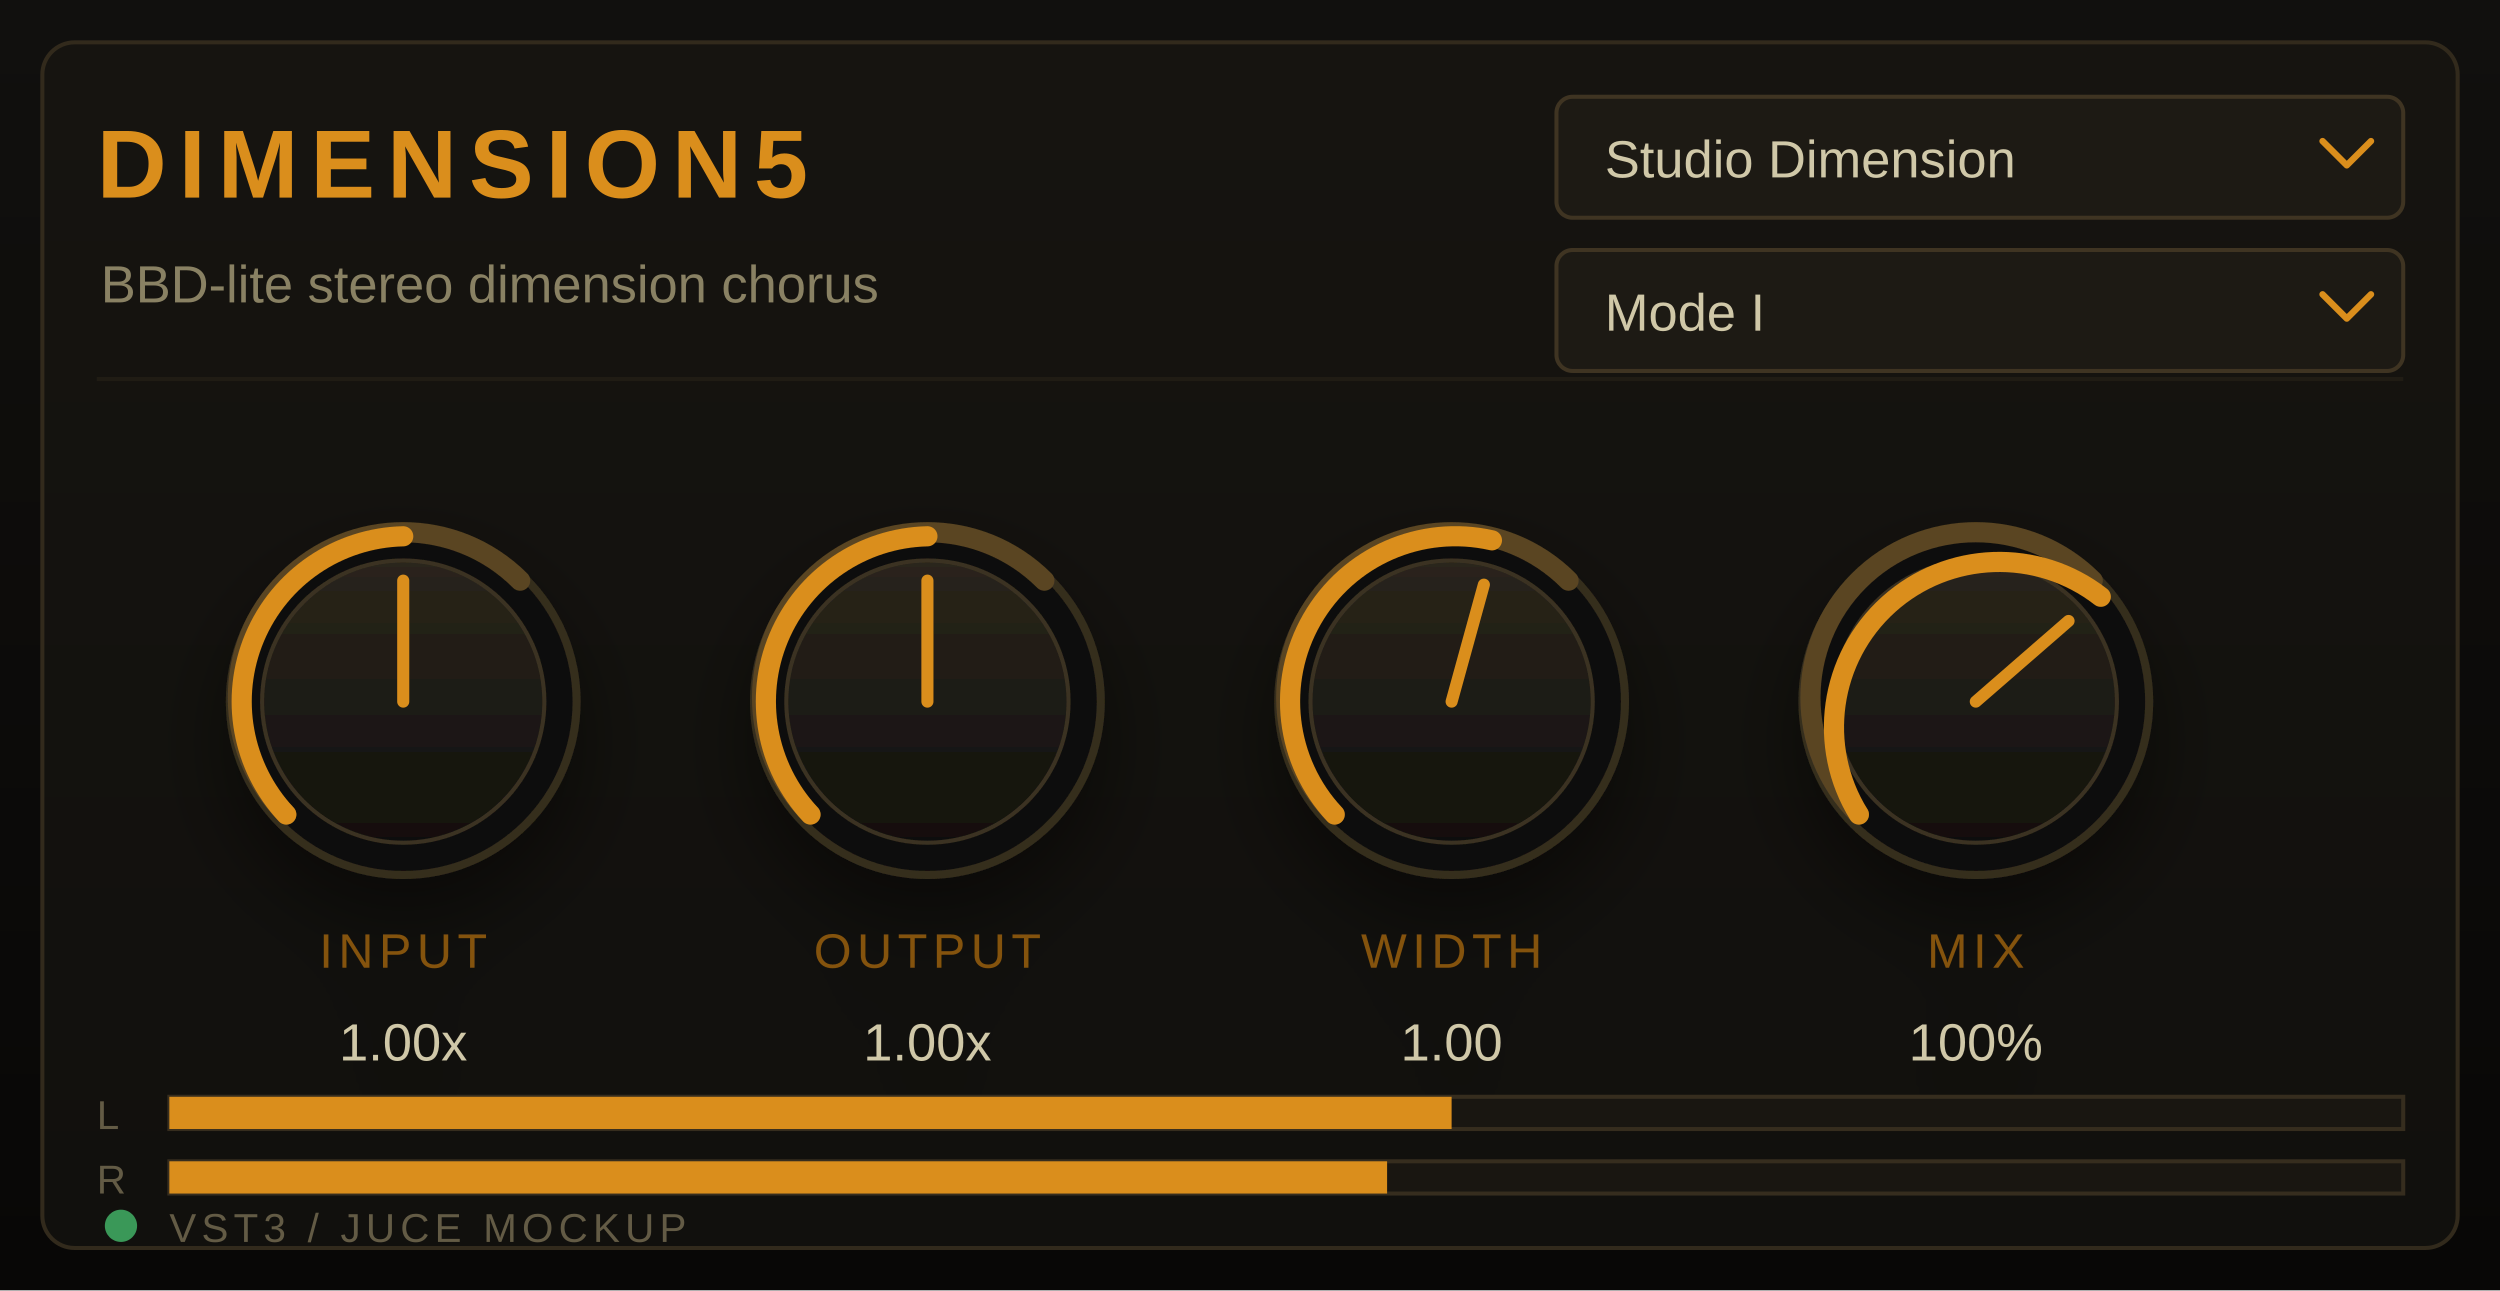
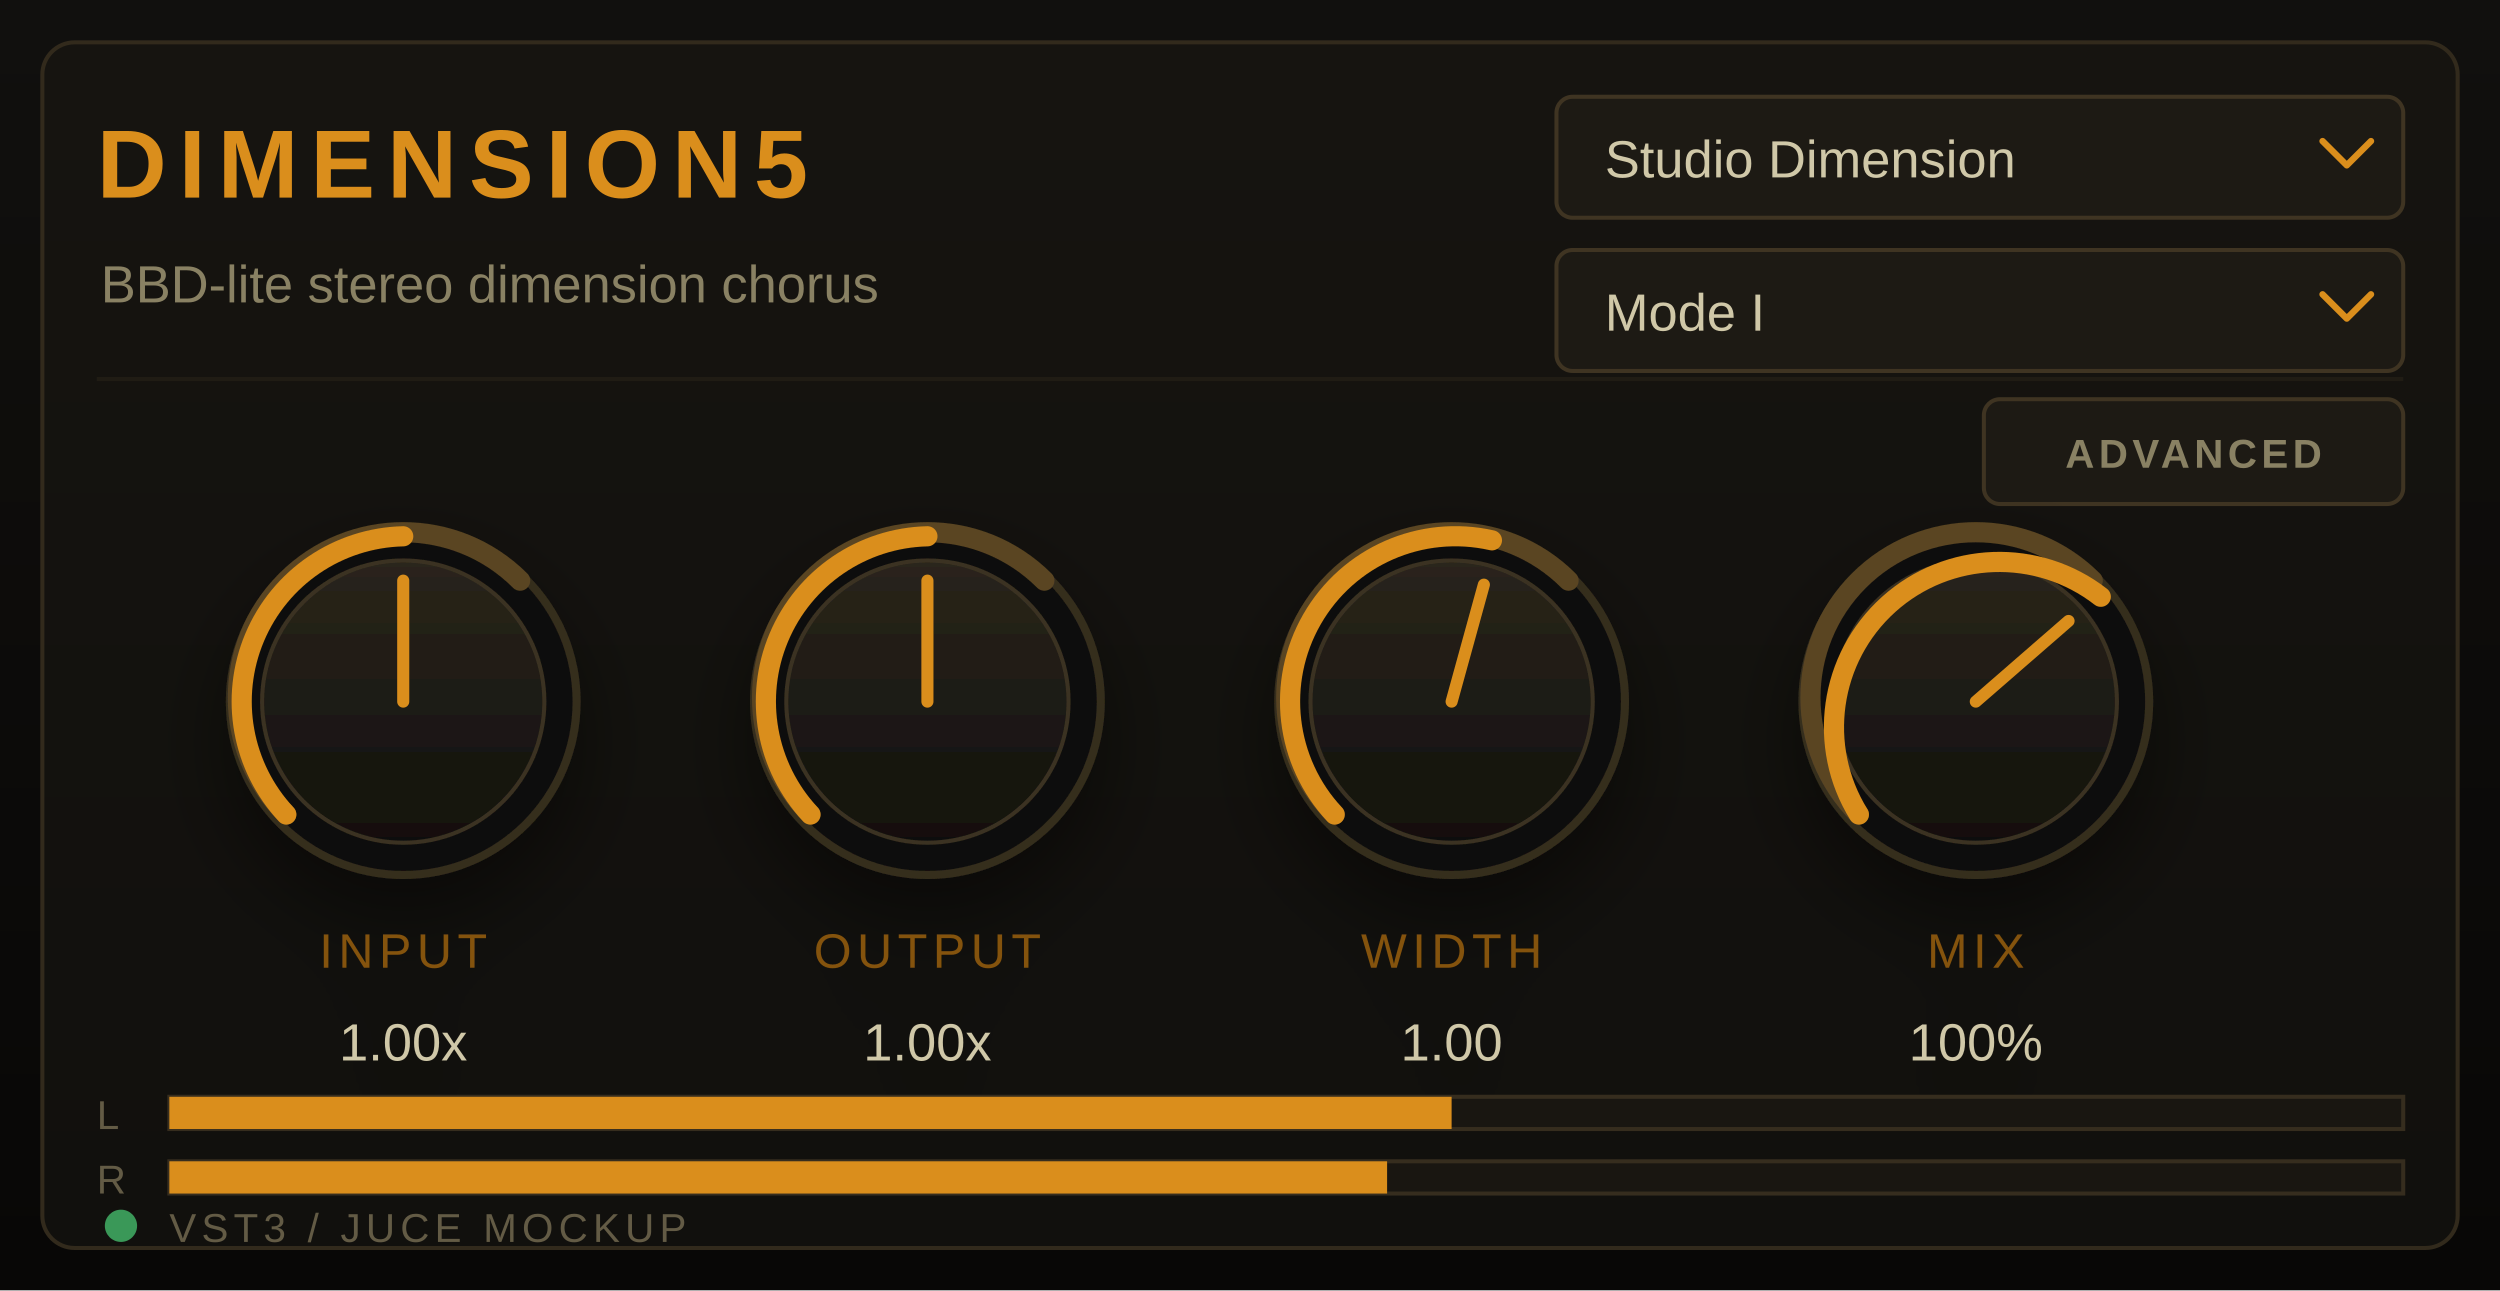
<svg xmlns="http://www.w3.org/2000/svg" width="620" height="320" viewBox="0 0 620 320" role="img" aria-labelledby="title desc">
  <defs>
    <linearGradient id="outerBg" x1="0" y1="0" x2="0" y2="1">
      <stop offset="0" stop-color="#11100e" />
      <stop offset="1" stop-color="#080706" />
    </linearGradient>
    <linearGradient id="panelBg" x1="0" y1="0" x2="0" y2="1">
      <stop offset="0" stop-color="#161410" />
      <stop offset="1" stop-color="#11100d" />
    </linearGradient>
    <linearGradient id="knobFace" x1="0" y1="0" x2="0" y2="1">
      <stop offset="0" stop-color="#2a251b" />
      <stop offset="1" stop-color="#11100d" />
    </linearGradient>
    <filter id="softShadow" x="-20%" y="-20%" width="140%" height="140%">
      <feDropShadow dx="0" dy="10" stdDeviation="10" flood-color="#000000" flood-opacity="0.45" />
    </filter>
  </defs>
  <rect width="620" height="320" fill="url(#outerBg)" />
  <rect x="10.5" y="10.5" width="599" height="299" rx="8" fill="url(#panelBg)" stroke="#322a1c" />
  <g transform="translate(24 24)">
    <text x="0" y="25" fill="#da8e1c" font-family="Rajdhani, Segoe UI, Arial, sans-serif" font-size="24" font-weight="700" letter-spacing="3">DIMENSION5</text>
    <text x="1" y="51" fill="#898163" font-family="Segoe UI, Arial, sans-serif" font-size="13">BBD-lite stereo dimension chorus</text>
    <g transform="translate(362 0)">
      <rect x="0" y="0" width="210" height="30" rx="4" fill="#1d1a14" stroke="#3f3422" />
      <text x="12" y="20" fill="#d0c8a8" font-family="Segoe UI, Arial, sans-serif" font-size="13">Studio Dimension</text>
      <path d="M190 11 l6 6 l6 -6" fill="none" stroke="#da8e1c" stroke-width="1.6" stroke-linecap="round" stroke-linejoin="round" />
      <rect x="0" y="38" width="210" height="30" rx="4" fill="#1d1a14" stroke="#3f3422" />
      <text x="12" y="58" fill="#d0c8a8" font-family="Segoe UI, Arial, sans-serif" font-size="13">Mode I</text>
      <path d="M190 49 l6 6 l6 -6" fill="none" stroke="#da8e1c" stroke-width="1.6" stroke-linecap="round" stroke-linejoin="round" />
    </g>
    <line x1="0" y1="70" x2="572" y2="70" stroke="#201c14" />
+   </g>
+   <g transform="translate(492 99)">
+     <rect x="0" y="0" width="104" height="26" rx="4" fill="#1d1a14" stroke="#3f3422" />
+     <text x="52" y="17" text-anchor="middle" fill="#898163" font-family="Segoe UI, Arial, sans-serif" font-size="10" font-weight="700" letter-spacing="1.1">ADVANCED</text>
  </g>
  <g transform="translate(48 126)" filter="url(#softShadow)">
    <g transform="translate(0 0)">
      <circle cx="52" cy="48" r="43" fill="#100f0c" stroke="#352d1f" stroke-width="2" />
      <circle cx="52" cy="48" r="35" fill="url(#knobFace)" stroke="#3b3222" />
      <path d="M23 76 A41 41 0 0 1 81 18" fill="none" stroke="#5a4523" stroke-width="5" stroke-linecap="round" />
      <path d="M23 76 A41 41 0 0 1 52 7" fill="none" stroke="#da8e1c" stroke-width="5" stroke-linecap="round" />
      <line x1="52" y1="48" x2="52" y2="18" stroke="#da8e1c" stroke-width="3" stroke-linecap="round" />
      <text x="52" y="114" text-anchor="middle" fill="#84520c" font-family="Segoe UI, Arial, sans-serif" font-size="12" letter-spacing="1.4">INPUT</text>
      <text x="52" y="137" text-anchor="middle" fill="#d0c8a8" font-family="Segoe UI, Arial, sans-serif" font-size="13">1.00x</text>
    </g>
    <g transform="translate(130 0)">
      <circle cx="52" cy="48" r="43" fill="#100f0c" stroke="#352d1f" stroke-width="2" />
      <circle cx="52" cy="48" r="35" fill="url(#knobFace)" stroke="#3b3222" />
      <path d="M23 76 A41 41 0 0 1 81 18" fill="none" stroke="#5a4523" stroke-width="5" stroke-linecap="round" />
      <path d="M23 76 A41 41 0 0 1 52 7" fill="none" stroke="#da8e1c" stroke-width="5" stroke-linecap="round" />
      <line x1="52" y1="48" x2="52" y2="18" stroke="#da8e1c" stroke-width="3" stroke-linecap="round" />
      <text x="52" y="114" text-anchor="middle" fill="#84520c" font-family="Segoe UI, Arial, sans-serif" font-size="12" letter-spacing="1.4">OUTPUT</text>
      <text x="52" y="137" text-anchor="middle" fill="#d0c8a8" font-family="Segoe UI, Arial, sans-serif" font-size="13">1.00x</text>
    </g>
    <g transform="translate(260 0)">
      <circle cx="52" cy="48" r="43" fill="#100f0c" stroke="#352d1f" stroke-width="2" />
      <circle cx="52" cy="48" r="35" fill="url(#knobFace)" stroke="#3b3222" />
      <path d="M23 76 A41 41 0 0 1 81 18" fill="none" stroke="#5a4523" stroke-width="5" stroke-linecap="round" />
      <path d="M23 76 A41 41 0 0 1 62 8" fill="none" stroke="#da8e1c" stroke-width="5" stroke-linecap="round" />
      <line x1="52" y1="48" x2="60" y2="19" stroke="#da8e1c" stroke-width="3" stroke-linecap="round" />
      <text x="52" y="114" text-anchor="middle" fill="#84520c" font-family="Segoe UI, Arial, sans-serif" font-size="12" letter-spacing="1.4">WIDTH</text>
      <text x="52" y="137" text-anchor="middle" fill="#d0c8a8" font-family="Segoe UI, Arial, sans-serif" font-size="13">1.00</text>
    </g>
    <g transform="translate(390 0)">
      <circle cx="52" cy="48" r="43" fill="#100f0c" stroke="#352d1f" stroke-width="2" />
      <circle cx="52" cy="48" r="35" fill="url(#knobFace)" stroke="#3b3222" />
      <path d="M23 76 A41 41 0 0 1 81 18" fill="none" stroke="#5a4523" stroke-width="5" stroke-linecap="round" />
      <path d="M23 76 A41 41 0 0 1 83 22" fill="none" stroke="#da8e1c" stroke-width="5" stroke-linecap="round" />
      <line x1="52" y1="48" x2="75" y2="28" stroke="#da8e1c" stroke-width="3" stroke-linecap="round" />
      <text x="52" y="114" text-anchor="middle" fill="#84520c" font-family="Segoe UI, Arial, sans-serif" font-size="12" letter-spacing="1.4">MIX</text>
      <text x="52" y="137" text-anchor="middle" fill="#d0c8a8" font-family="Segoe UI, Arial, sans-serif" font-size="13">100%</text>
    </g>
  </g>
  <g transform="translate(24 270)">
    <text x="0" y="10" fill="#635b45" font-family="Segoe UI, Arial, sans-serif" font-size="10">L</text>
    <rect x="18" y="2" width="554" height="8" fill="#191611" stroke="#362d1e" />
    <rect x="18" y="2" width="318" height="8" fill="#da8e1c" />
    <text x="0" y="26" fill="#635b45" font-family="Segoe UI, Arial, sans-serif" font-size="10">R</text>
    <rect x="18" y="18" width="554" height="8" fill="#191611" stroke="#362d1e" />
    <rect x="18" y="18" width="302" height="8" fill="#da8e1c" />
  </g>
  <g transform="translate(24 304)">
    <circle cx="6" cy="0" r="4" fill="#3a9858" />
    <text x="18" y="4" fill="#635b45" font-family="Segoe UI, Arial, sans-serif" font-size="10" letter-spacing="1.3">VST3 / JUCE MOCKUP</text>
  </g>
</svg>
